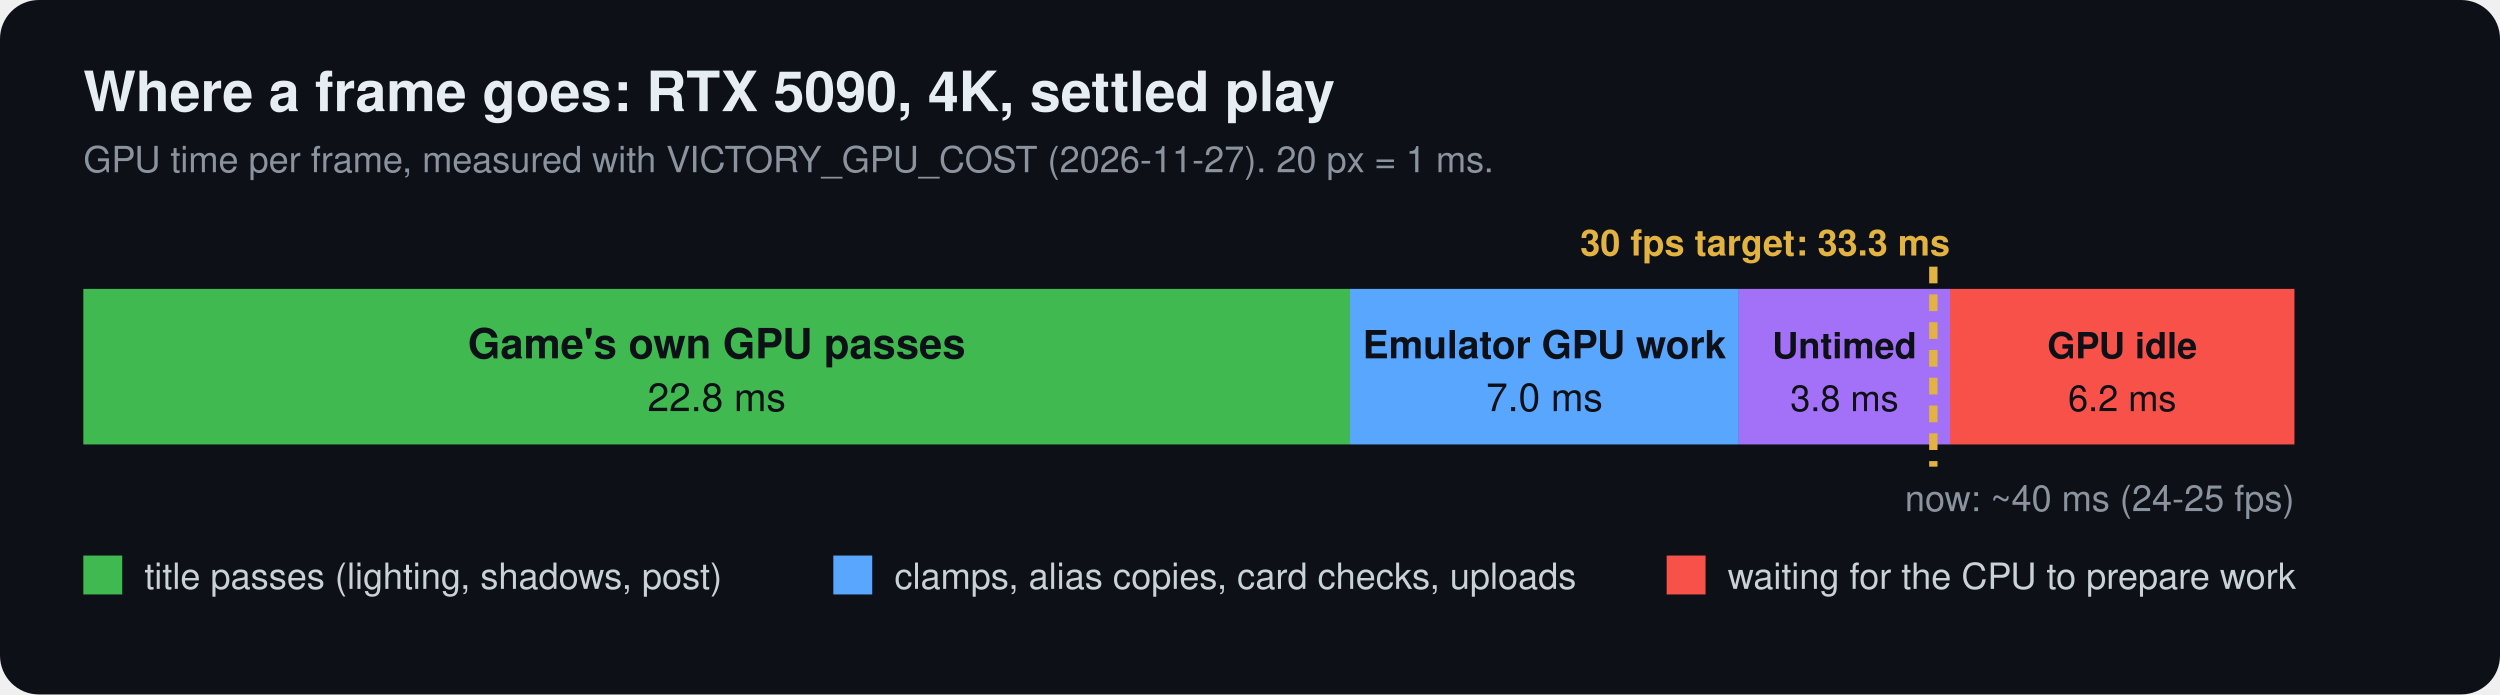
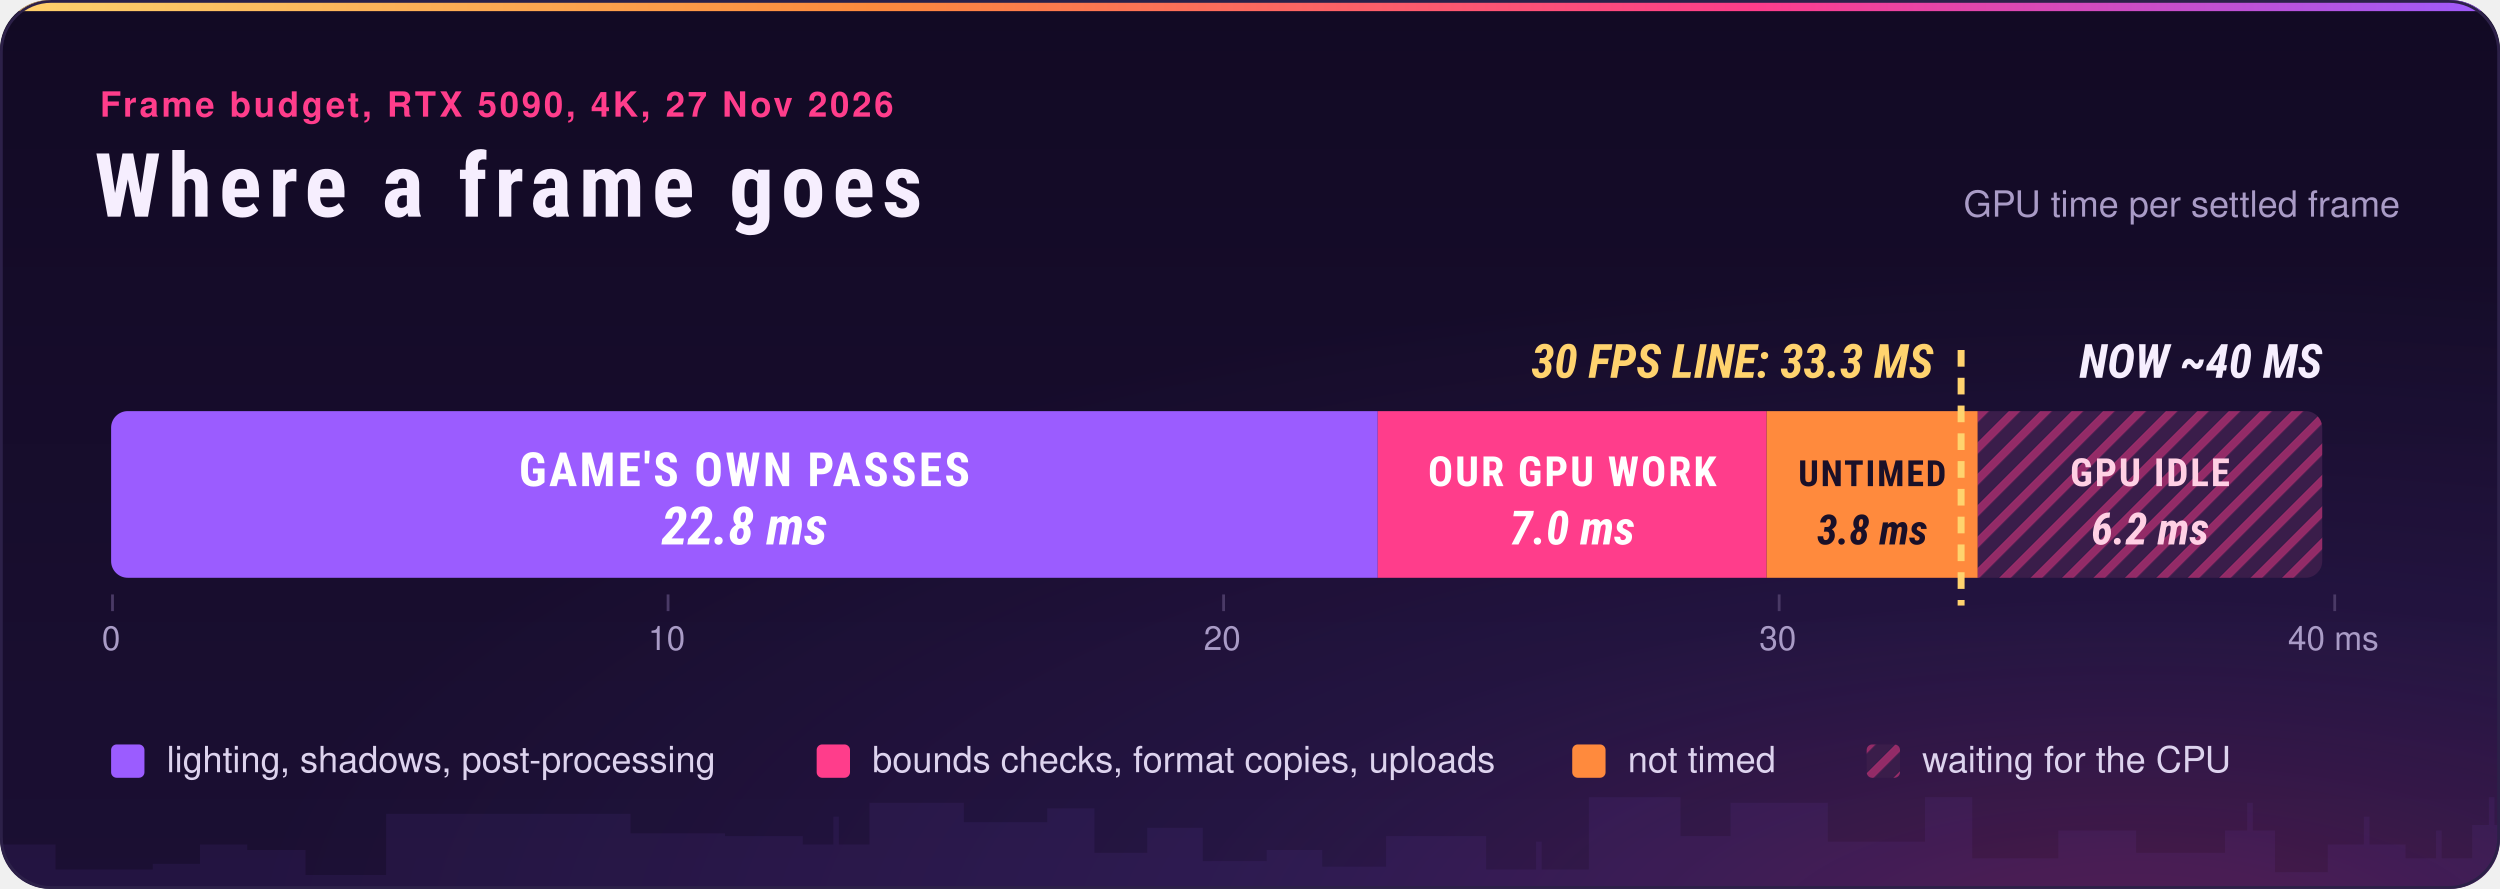
- <svg xmlns="http://www.w3.org/2000/svg" width="900" height="250" viewBox="0 0 900 250" font-family="Segoe UI, Helvetica, Arial, sans-serif">
-   <rect width="900" height="250" rx="14" fill="#0d1117" />
-   <text x="30" y="40" fill="#e6edf3" font-size="20" font-weight="600">Where a frame goes: RTX 5090, 4K, settled play</text>
-   <text x="30" y="62" fill="#8b949e" font-size="13">GPU time per frame, measured with VICTORY_GPU_COST (2026-11-27). 20 px = 1 ms.</text>
-   <g transform="translate(30,104)">
-     <rect x="0" y="0" width="456" height="56" fill="#3fb950" />
-     <rect x="456" y="0" width="140" height="56" fill="#58a6ff" />
-     <rect x="596" y="0" width="76" height="56" fill="#a371f7" />
-     <rect x="672" y="0" width="124" height="56" fill="#f85149" />
-     <text x="228" y="25" fill="#0d1117" font-size="15" font-weight="700" text-anchor="middle">Game's own GPU passes</text>
-     <text x="228" y="44" fill="#0d1117" font-size="14" text-anchor="middle">22.8 ms</text>
-     <text x="526" y="25" fill="#0d1117" font-size="14" font-weight="700" text-anchor="middle">Emulator GPU work</text>
-     <text x="526" y="44" fill="#0d1117" font-size="14" text-anchor="middle">7.0 ms</text>
-     <text x="634" y="25" fill="#0d1117" font-size="13" font-weight="700" text-anchor="middle">Untimed</text>
-     <text x="634" y="44" fill="#0d1117" font-size="13" text-anchor="middle">3.8 ms</text>
-     <text x="734" y="25" fill="#0d1117" font-size="13" font-weight="700" text-anchor="middle">GPU idle</text>
-     <text x="734" y="44" fill="#0d1117" font-size="13" text-anchor="middle">6.2 ms</text>
-     <line x1="666" y1="-8" x2="666" y2="64" stroke="#e3b341" stroke-width="3" stroke-dasharray="6 4" />
-     <text x="672" y="-12" fill="#e3b341" font-size="13" font-weight="600" text-anchor="end">30 fps target: 33.3 ms</text>
-     <text x="796" y="80" fill="#8b949e" font-size="13" text-anchor="end">now: ~40 ms (24-25 fps)</text>
+ <svg xmlns="http://www.w3.org/2000/svg" width="900" height="320" viewBox="0 0 900 320" role="img" aria-labelledby="title desc">
+   <style>
+     .d{font-family:"Bahnschrift SemiBold Condensed","Bahnschrift Condensed","DIN Condensed","Roboto Condensed","Arial Narrow",Impact,sans-serif;font-weight:600}
+     .s{font-family:-apple-system,BlinkMacSystemFont,"Segoe UI",Helvetica,Arial,sans-serif}
+     .up{text-transform:uppercase;letter-spacing:.08em}
+     .fade{animation:fade .7s ease-out both}
+     .grow{transform-box:fill-box;transform-origin:left center;animation:grow 1.1s cubic-bezier(.2,.7,.2,1) both}
+     .rise{transform-box:fill-box;transform-origin:center bottom;animation:rise 1.6s cubic-bezier(.2,.7,.2,1) both}
+     .t1{animation-delay:.15s}.t2{animation-delay:.3s}.t3{animation-delay:.45s}.t4{animation-delay:.6s}
+     .t5{animation-delay:.75s}.t6{animation-delay:.9s}.t7{animation-delay:1.1s}.t8{animation-delay:1.4s}
+     @keyframes fade{from{opacity:0}to{opacity:1}}
+     @keyframes grow{from{transform:scaleX(0)}to{transform:scaleX(1)}}
+     @keyframes rise{from{transform:translateY(24px);opacity:.4}to{transform:none;opacity:1}}
+     @media (prefers-reduced-motion:reduce){.fade,.grow,.rise{animation:none}}
+   </style>
+   <defs>
+     <linearGradient id="cardbg" x1="0" y1="0" x2="0" y2="1">
+       <stop offset="0" stop-color="#120a24" />
+       <stop offset="1" stop-color="#1b0f33" />
+     </linearGradient>
+     <radialGradient id="glow" cx=".85" cy="1.05" r=".75">
+       <stop offset="0" stop-color="#ff3d8b" stop-opacity=".22" />
+       <stop offset=".5" stop-color="#9b5cff" stop-opacity=".08" />
+       <stop offset="1" stop-color="#9b5cff" stop-opacity="0" />
+     </radialGradient>
+     <linearGradient id="sunset" x1="0" y1="0" x2="1" y2="0">
+       <stop offset="0" stop-color="#ffd36e" />
+       <stop offset=".35" stop-color="#ff8a3d" />
+       <stop offset=".7" stop-color="#ff3d8b" />
+       <stop offset="1" stop-color="#9b5cff" />
+     </linearGradient>
+     <linearGradient id="sunsetv" x1="0" y1="0" x2="0" y2="1">
+       <stop offset="0" stop-color="#ffd36e" />
+       <stop offset=".35" stop-color="#ff8a3d" />
+       <stop offset=".7" stop-color="#ff3d8b" />
+       <stop offset="1" stop-color="#9b5cff" />
+     </linearGradient>
+     <clipPath id="cardclip">
+       <rect width="900" height="320" rx="18" />
+     </clipPath>
+     <pattern id="hatch" width="8" height="8" patternUnits="userSpaceOnUse" patternTransform="rotate(45)">
+       <rect width="8" height="8" fill="#3a1d4a" />
+       <rect width="3" height="8" fill="#ff3d8b" fill-opacity=".45" />
+     </pattern>
+   </defs>
+   <g clip-path="url(#cardclip)">
+     <rect width="900" height="320" fill="url(#cardbg)" />
+     <rect width="900" height="320" fill="url(#glow)" />
+     <path d="M0 320L0 304L20 304L20 313L55 313L55 311L72 311L72 304L89 304L89 306L110 306L110 315L139 315L139 293L156 293L156 293L190 293L190 293L227 293L227 300L261 300L261 301L289 301L289 304L300 304L300 294L302 294L302 304L313 304L313 289L347 289L347 296L377 296L377 291L394 291L394 307L413 307L413 298L433 298L433 310L456 310L456 306L476 306L476 312L499 312L499 301L535 301L535 313L553 313L553 303L555 303L555 313L572 313L572 287L605 287L605 301L623 301L623 289L658 289L658 303L693 303L693 287L710 287L710 309L741 309L741 299L769 299L769 307L801 307L801 299L809 299L809 289L811 289L811 299L819 299L819 314L838 314L838 304L851 304L851 294L853 294L853 304L866 304L866 309L877 309L877 299L879 299L879 309L890 309L890 297L896 297L896 287L898 287L898 297L900 297L900 320Z" fill="#9b5cff" fill-opacity=".07" />
+     <rect width="900" height="4" fill="url(#sunset)" />
  </g>
-   <g font-size="13" fill="#c9d1d9">
-     <rect x="30" y="200" width="14" height="14" fill="#3fb950" />
-     <text x="52" y="212">title passes (lighting, shadows, post)</text>
-     <rect x="300" y="200" width="14" height="14" fill="#58a6ff" />
-     <text x="322" y="212">clamps, alias copies, card checks, uploads</text>
-     <rect x="600" y="200" width="14" height="14" fill="#f85149" />
-     <text x="622" y="212">waiting for the CPU to prepare work</text>
+   <rect x=".5" y=".5" width="899" height="319" rx="18" fill="none" stroke="#2c2048" />
+   <text class="s up" x="36" y="42" font-size="12.5" font-weight="700" fill="#ff3d8b">Frame budget, RTX 5090, 4K, 27 Nov 2026</text>
+   <text class="d up" x="34" y="78" font-size="32" letter-spacing=".04em" fill="#f6eefe">Where a frame goes</text>
+   <clipPath id="bar">
+     <rect x="40" y="148" width="796" height="60" rx="6" />
+   </clipPath>
+   <g clip-path="url(#bar)">
+     <rect class="grow t0" x="40" y="148" width="456" height="60" fill="#9b5cff" />
+     <rect class="grow t2" x="496" y="148" width="140" height="60" fill="#ff3d8b" />
+     <rect class="grow t4" x="636" y="148" width="76" height="60" fill="#ff8a3d" />
+     <rect class="grow t6" x="712" y="148" width="124" height="60" fill="url(#hatch)" />
  </g>
+   <g class="fade t7">
+     <text class="d" x="268" y="175" font-size="17" letter-spacing=".05em" text-anchor="middle" fill="#ffffff">GAME'S OWN PASSES</text>
+     <text class="d" x="268" y="196" font-size="19" font-style="italic" text-anchor="middle" fill="#ffffff">22.8 ms</text>
+     <text class="d" x="566" y="175" font-size="15" letter-spacing=".05em" text-anchor="middle" fill="#ffffff">OUR GPU WORK</text>
+     <text class="d" x="566" y="196" font-size="17" font-style="italic" text-anchor="middle" fill="#ffffff">7.0 ms</text>
+     <text class="d" x="674" y="175" font-size="13" letter-spacing=".05em" text-anchor="middle" fill="#1a1028">UNTIMED</text>
+     <text class="d" x="674" y="196" font-size="15" font-style="italic" text-anchor="middle" fill="#1a1028">3.8 ms</text>
+     <text class="d" x="774" y="175" font-size="14" letter-spacing=".05em" text-anchor="middle" fill="#ffd0e4">GPU IDLE</text>
+     <text class="d" x="774" y="196" font-size="16" font-style="italic" text-anchor="middle" fill="#ffd0e4">6.2 ms</text>
+   </g>
+   <g class="fade t8">
+     <line x1="706" y1="126" x2="706" y2="218" stroke="#ffd36e" stroke-width="2.5" stroke-dasharray="6 4" />
+     <text class="d" x="696" y="136" font-size="17" font-style="italic" text-anchor="end" fill="#ffd36e">30 FPS LINE: 33.3 MS</text>
+     <text class="d" x="836" y="136" font-size="17" font-style="italic" text-anchor="end" fill="#f6eefe">NOW ~40 MS</text>
+   </g>
+   <rect x="40" y="214" width="1" height="6" fill="#4a3a66" />
+   <text class="s" x="40" y="234" font-size="12" text-anchor="middle" fill="#a99bc6">0</text>
+   <rect x="240" y="214" width="1" height="6" fill="#4a3a66" />
+   <text class="s" x="240" y="234" font-size="12" text-anchor="middle" fill="#a99bc6">10</text>
+   <rect x="440" y="214" width="1" height="6" fill="#4a3a66" />
+   <text class="s" x="440" y="234" font-size="12" text-anchor="middle" fill="#a99bc6">20</text>
+   <rect x="640" y="214" width="1" height="6" fill="#4a3a66" />
+   <text class="s" x="640" y="234" font-size="12" text-anchor="middle" fill="#a99bc6">30</text>
+   <rect x="840" y="214" width="1" height="6" fill="#4a3a66" />
+   <text class="s" x="840" y="234" font-size="12" text-anchor="middle" fill="#a99bc6">40 ms</text>
+   <rect x="40" y="268" width="12" height="12" rx="2" fill="#9b5cff" />
+   <text class="s" x="60" y="278" font-size="13" fill="#ddd3ee">lighting, shadows, post-processing</text>
+   <rect x="294" y="268" width="12" height="12" rx="2" fill="#ff3d8b" />
+   <text class="s" x="314" y="278" font-size="13" fill="#ddd3ee">bounds checks, format copies, uploads</text>
+   <rect x="566" y="268" width="12" height="12" rx="2" fill="#ff8a3d" />
+   <text class="s" x="586" y="278" font-size="13" fill="#ddd3ee">not timed</text>
+   <rect x="672" y="268" width="12" height="12" rx="2" fill="url(#hatch)" />
+   <text class="s" x="692" y="278" font-size="13" fill="#ddd3ee">waiting for the CPU</text>
+   <text class="s" x="864" y="78" font-size="13" text-anchor="end" fill="#a99bc6">GPU time per settled frame</text>
</svg>
